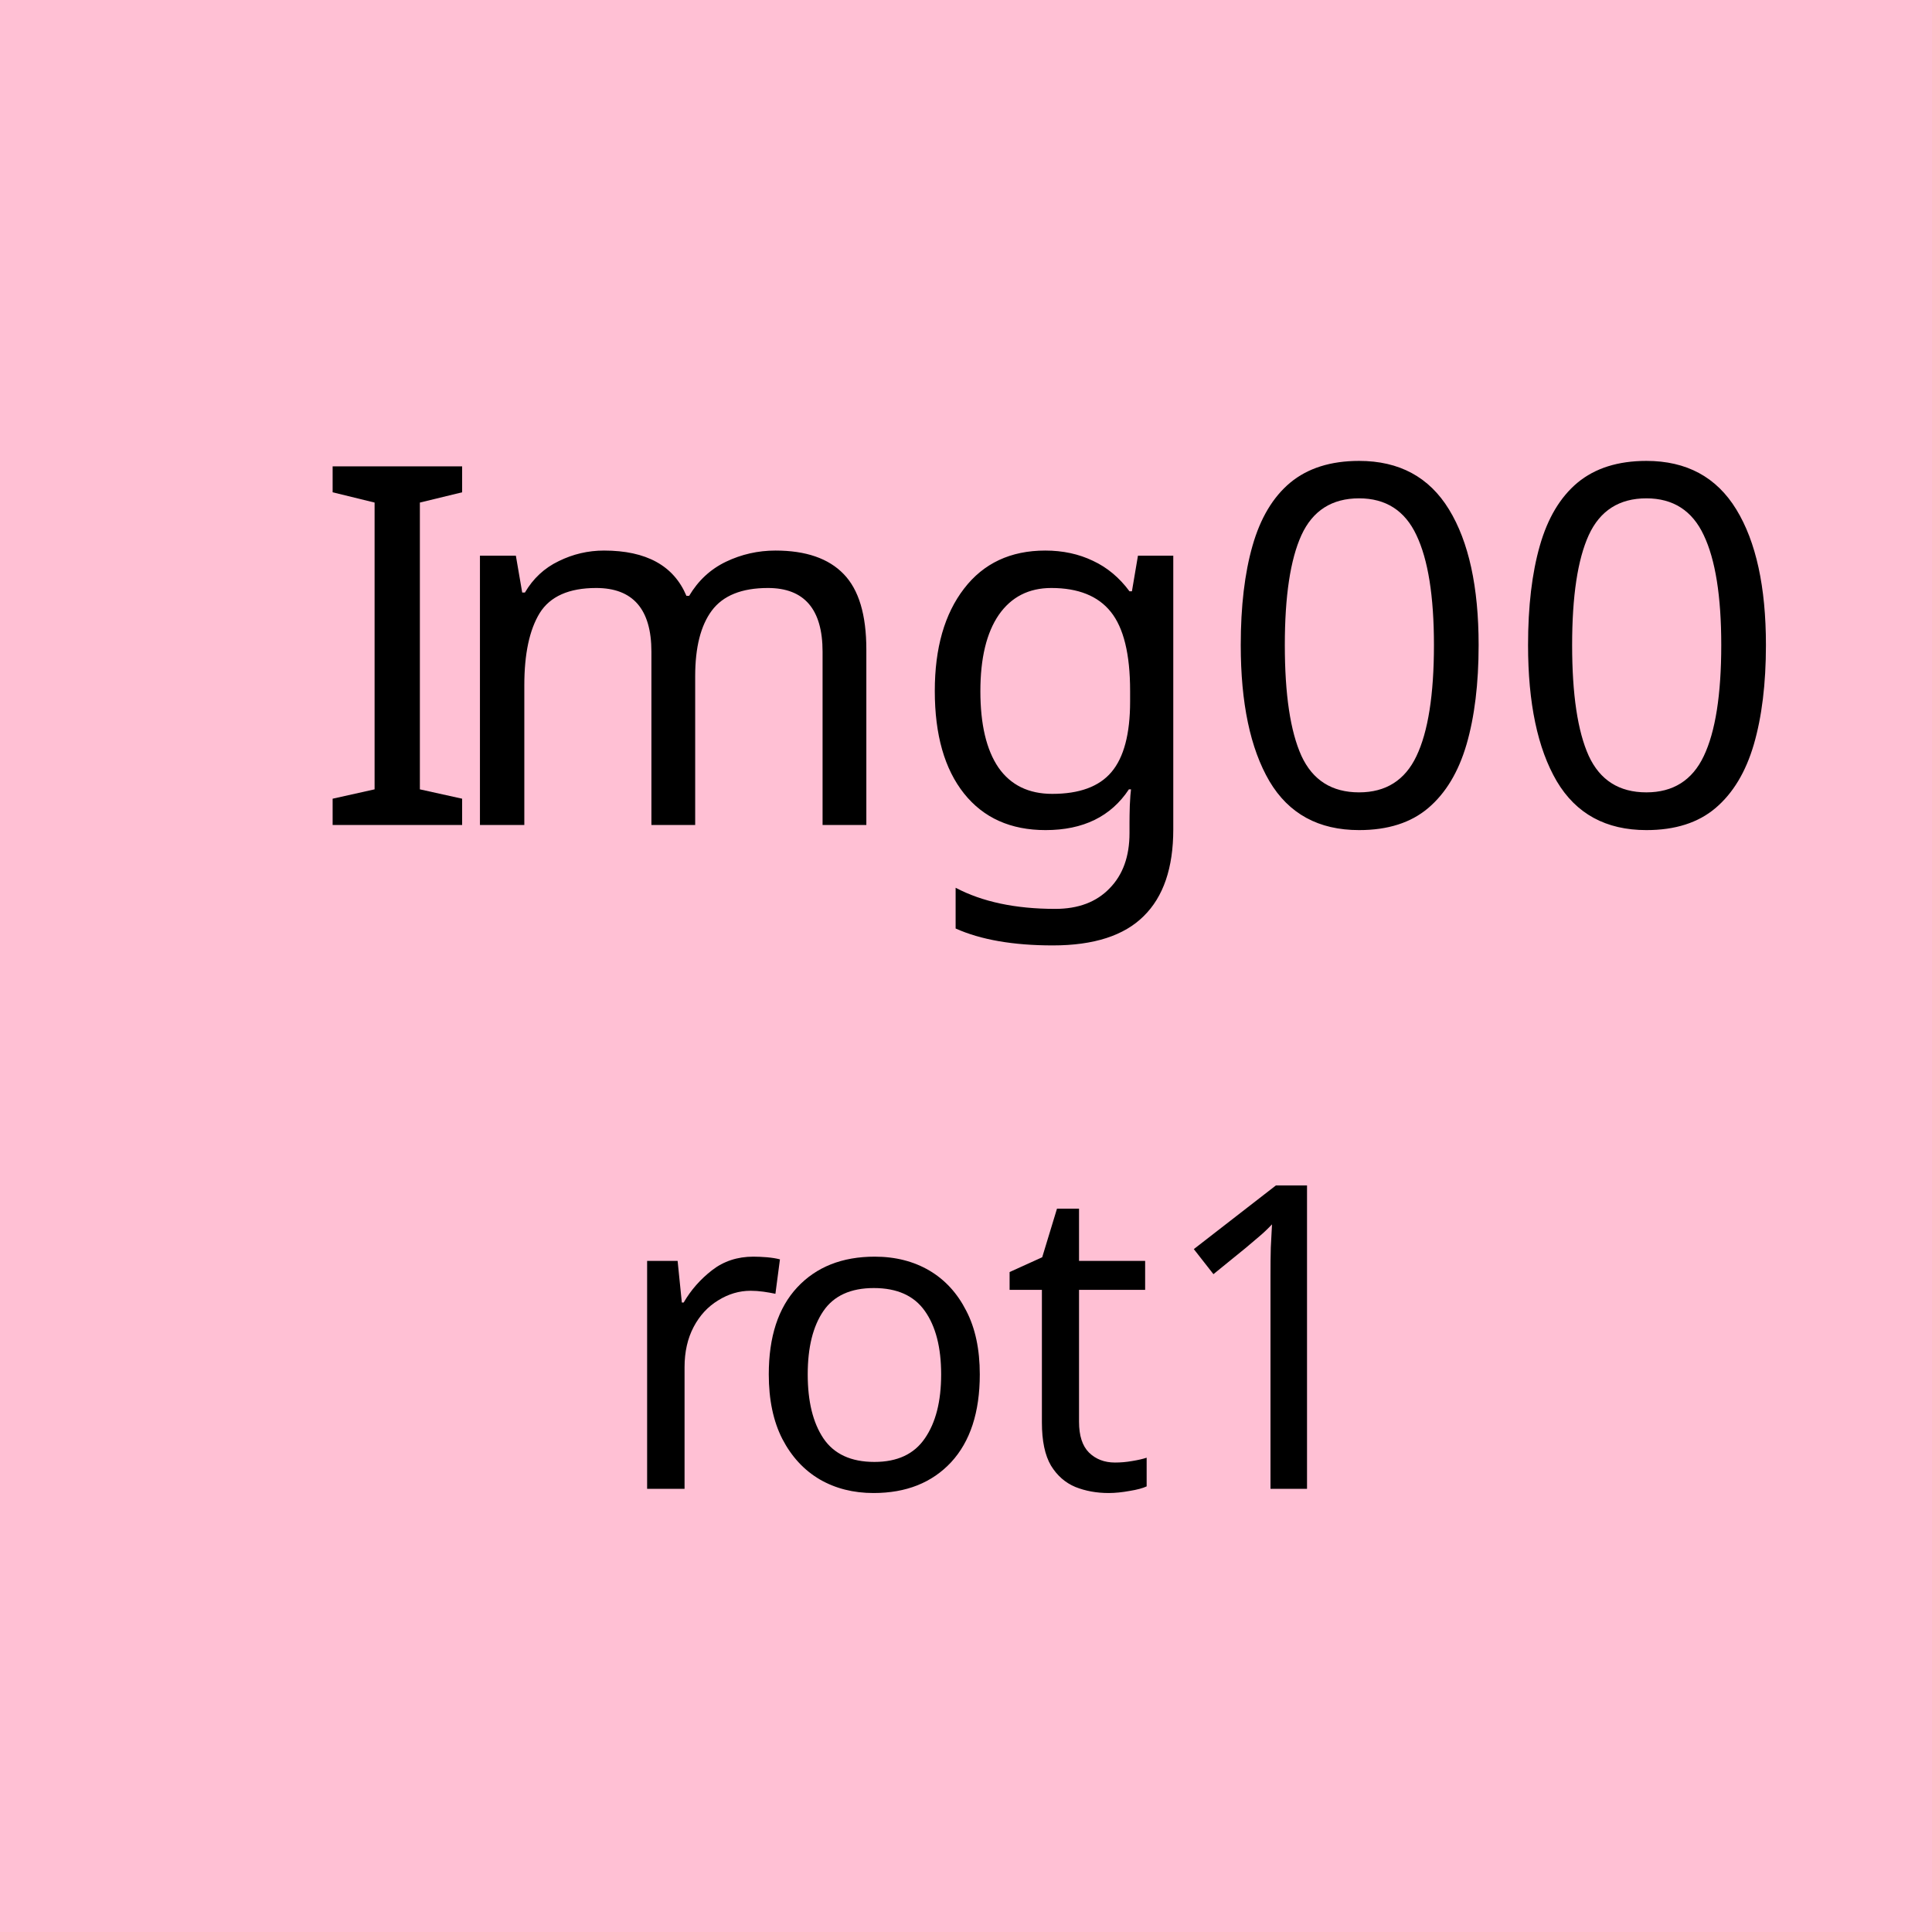
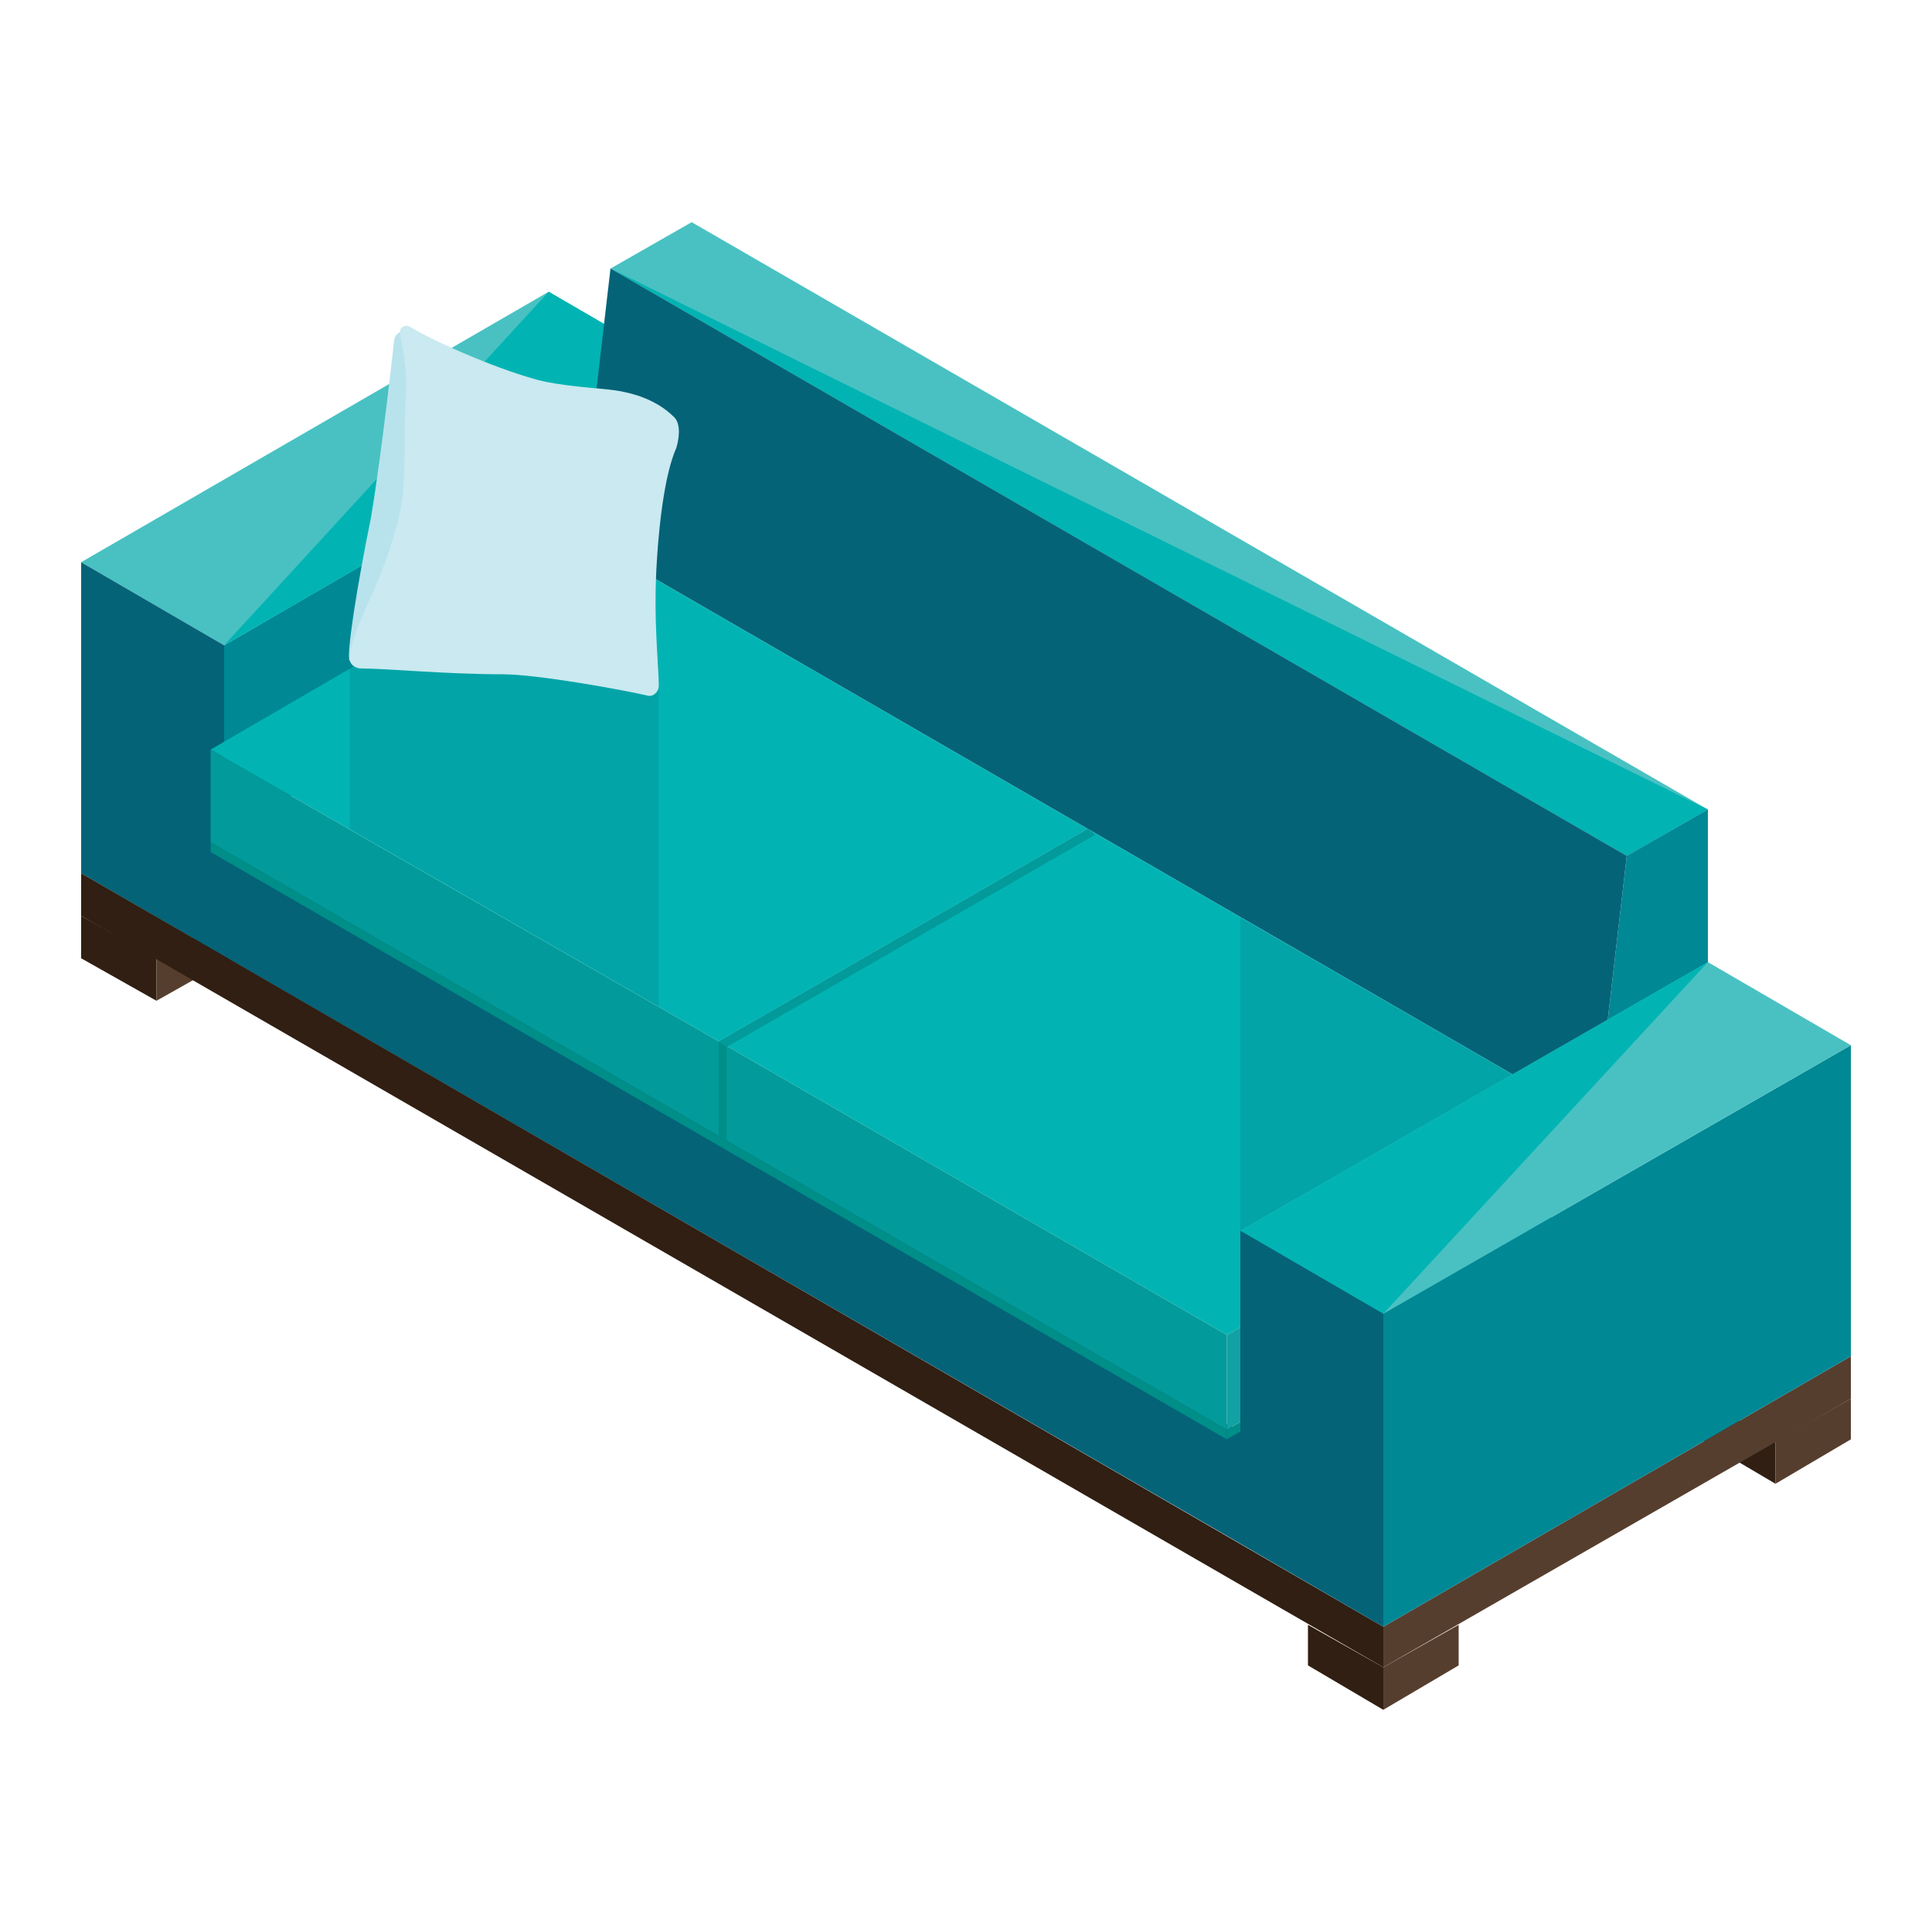
- <svg xmlns="http://www.w3.org/2000/svg" viewBox="0 0 100 100">
-   <defs>
-     <style>.cls-1{fill:#ffc0d4;}.cls-2{font-size:26px;}.cls-2,.cls-4{font-family:MyriadPro-Regular, Myriad Pro;}.cls-3{letter-spacing:0.01em;}.cls-4{font-size:22px;letter-spacing:-0.01em;}.cls-5{letter-spacing:0em;}</style>
-   </defs>
-   <g id="bg">
-     <rect class="cls-1" x="-53.47" y="-29.82" width="900.59" height="256.94" />
-     <path d="M846.62-29.32V226.62H-53V-29.32H846.62m1-1H-54V227.62H847.62V-30.32Z" />
-   </g>
-   <g id="img_labels" data-name="img labels">
-     <text class="cls-2" transform="translate(16.17 42.7)">
-       <tspan class="cls-3">I</tspan>
-       <tspan x="6.47" y="0">mg00</tspan>
-     </text>
-   </g>
-   <g id="rot1">
-     <text class="cls-4" transform="translate(31.62 77.06)">r<tspan class="cls-5" x="6.97" y="0">ot1</tspan>
-     </text>
+ <svg xmlns="http://www.w3.org/2000/svg" version="1.1" id="Layer_1" x="0px" y="0px" viewBox="0 0 100 100" style="enable-background:new 0 0 100 100;" xml:space="preserve">
+   <style type="text/css">
+ 	.st0{fill:#301F12;}
+ 	.st1{fill:#563E2E;}
+ 	.st2{fill:#008895;}
+ 	.st3{fill:#49C1C2;}
+ 	.st4{fill:#01B4B3;}
+ 	.st5{fill:#056378;}
+ 	.st6{opacity:0.2;}
+ 	.st7{opacity:0.2;fill:#056378;enable-background:new    ;}
+ 	.st8{fill:#029A9A;}
+ 	.st9{fill:#008E88;}
+ 	.st10{fill:#12A1A4;}
+ 	.st11{fill:#B8E3EC;}
+ 	.st12{fill:#CAE9F0;}
+ </style>
+   <g id="XMLID_38747_">
+     <g id="XMLID_38798_">
+       <polygon id="XMLID_38800_" class="st0" points="8.1,49.6 4.2,47.4 4.2,49.6 8.1,51.8   " />
+       <polygon id="XMLID_38799_" class="st1" points="8.1,51.8 12,49.6 12,47.4 8.1,49.6   " />
+     </g>
+     <g id="XMLID_38795_">
+       <polygon id="XMLID_38797_" class="st0" points="91.9,74.6 88,72.4 88,74.5 91.9,76.8   " />
+       <polygon id="XMLID_38796_" class="st1" points="91.9,76.8 95.8,74.5 95.8,72.4 91.9,74.6   " />
+     </g>
+     <g id="XMLID_38792_">
+       <polygon id="XMLID_38794_" class="st0" points="71.6,86.3 67.7,84.1 67.7,86.2 71.6,88.5   " />
+       <polygon id="XMLID_38793_" class="st1" points="71.6,88.5 75.5,86.2 75.5,84.1 71.6,86.3   " />
+     </g>
+     <g id="XMLID_38748_">
+       <g id="XMLID_38782_">
+         <polygon id="XMLID_38791_" class="st2" points="11.6,33.4 11.6,43.2 30,32.6 30,22.7    " />
+         <polygon id="XMLID_38790_" class="st3" points="4.2,29.1 11.6,33.4 35.8,19.4 28.4,15.1    " />
+         <polyline id="XMLID_42121_" class="st4" points="11.6,33.4 35.8,19.4 28.4,15.1    " />
+         <polygon id="XMLID_38789_" class="st5" points="11.6,49.5 11.6,33.4 4.2,29.1 4.2,45.2    " />
+         <g id="XMLID_38787_">
+           <polygon id="XMLID_38788_" class="st5" points="11.6,49.5 64.2,79.9 64.2,74.1 11.6,43.7     " />
+         </g>
+         <g id="XMLID_42118_" class="st6">
+           <polyline id="XMLID_42120_" class="st5" points="64.2,79.9 64.2,74.1 11.6,43.7     " />
+         </g>
+         <g id="XMLID_38785_">
+           <polygon id="XMLID_38786_" class="st0" points="4.2,47.4 71.6,86.3 71.6,84.2 4.2,45.2     " />
+         </g>
+         <g id="XMLID_38783_">
+           <polygon id="XMLID_38784_" class="st1" points="95.8,72.4 71.6,86.3 71.6,84.2 95.8,70.2     " />
+         </g>
+       </g>
+       <polygon id="XMLID_38781_" class="st3" points="84.2,44.3 88.4,41.9 35.8,11.5 31.6,13.9   " />
+       <polyline id="XMLID_42116_" class="st4" points="31.6,13.9 84.2,44.3 88.4,41.9   " />
+       <polygon id="XMLID_38780_" class="st2" points="84.2,44.3 88.4,41.9 88.4,54.8 82.6,58.1   " />
+       <polygon id="XMLID_38779_" class="st5" points="30,27.7 82.6,58.1 84.2,44.3 31.6,13.9   " />
+       <polyline id="XMLID_42115_" class="st7" points="31.6,13.9 30,27.7 82.6,58.1   " />
+       <g id="XMLID_38771_">
+         <g id="XMLID_38777_">
+           <polygon id="XMLID_38778_" class="st4" points="37.2,53.9 56.3,42.9 30,27.7 10.9,38.8     " />
+         </g>
+         <polygon class="st7" points="18.8,34.2 18.1,34.6 18.1,42.9 34.1,52.1 34.1,34.2    " />
+         <g id="XMLID_38772_">
+           <g id="XMLID_38775_">
+             <polygon id="XMLID_38776_" class="st8" points="37.2,53.9 37.2,58.8 10.9,43.6 10.9,38.8      " />
+           </g>
+           <g id="XMLID_38773_">
+             <polygon id="XMLID_38774_" class="st9" points="37.2,59.3 37.2,58.8 10.9,43.6 10.9,44.1      " />
+           </g>
+         </g>
+       </g>
+       <g id="XMLID_38755_">
+         <g id="XMLID_38769_">
+           <polygon id="XMLID_38770_" class="st4" points="63.5,69.1 82.6,58.1 56.3,42.9 37.2,53.9     " />
+         </g>
+         <polygon class="st7" points="64.2,68.7 82.6,58.1 64.2,47.5    " />
+         <g id="XMLID_38767_">
+           <polygon id="XMLID_38768_" class="st8" points="37.6,54.2 56.7,43.2 56.3,42.9 37.2,53.9     " />
+         </g>
+         <g id="XMLID_38763_">
+           <polygon id="XMLID_38766_" class="st10" points="63.5,69.1 80.3,59.4 80.3,64.3 63.5,74     " />
+           <g id="XMLID_38764_">
+             <polygon id="XMLID_38765_" class="st9" points="63.5,74.5 63.5,74 80.3,64.3 80.3,64.8      " />
+           </g>
+         </g>
+         <g id="XMLID_38756_">
+           <g id="XMLID_38761_">
+             <polygon id="XMLID_38762_" class="st8" points="63.5,69.1 63.5,74 37.2,58.8 37.2,53.9      " />
+           </g>
+           <g id="XMLID_38759_">
+             <polygon id="XMLID_38760_" class="st9" points="37.2,58.8 37.6,59 37.6,54.2 37.2,53.9      " />
+           </g>
+           <g id="XMLID_38757_">
+             <polygon id="XMLID_38758_" class="st9" points="63.5,74.5 63.5,74 37.2,58.8 37.2,59.3      " />
+           </g>
+         </g>
+       </g>
+       <g id="XMLID_38752_">
+         <path id="XMLID_38754_" class="st11" d="M19.2,26.8c0.6-3.6,1.2-9.2,1.2-9.2c0.1-0.5,0.6-0.5,0.7-0.4c0,0,1.4,1.9,1.2,3.8     c-0.2,1.8-0.9,3.5-1.2,5.1c-0.8,4.7-2.4,8.6-3,8.1C17.9,34,18.5,30.2,19.2,26.8z" />
+         <path id="XMLID_38753_" class="st12" d="M34,29c0.2-3.1,0.6-4.9,1-5.8c0.1-0.3,0.3-1.2-0.1-1.6c-0.7-0.7-1.7-1.2-3.1-1.4     c-0.6-0.1-2.9-0.2-4.2-0.6c-2.1-0.6-5.1-1.9-6.4-2.7c-0.2-0.1-0.5,0-0.5,0.3c0.1,0.8,0.4,1.7,0.3,3.4c-0.1,1.2,0,4-0.2,5.4     c-0.7,3.9-2.7,6.5-2.7,8.1c0,0.3,0.3,0.5,0.6,0.5c1.3,0,4.4,0.3,7.3,0.3c1.8,0,6.2,0.8,7.5,1.1c0.3,0.1,0.6-0.2,0.6-0.5     C34.1,34.4,33.8,32.1,34,29z" />
+       </g>
+       <polygon id="XMLID_38751_" class="st2" points="71.6,84.2 95.8,70.2 95.8,54.1 71.6,68   " />
+       <polygon id="XMLID_38750_" class="st3" points="64.2,63.7 71.6,68 95.8,54.1 88.4,49.8   " />
+       <polyline id="XMLID_42117_" class="st4" points="88.4,49.8 64.2,63.7 71.6,68   " />
+       <polygon id="XMLID_38749_" class="st5" points="71.6,84.2 71.6,68 64.2,63.7 64.2,79.9   " />
+       <polygon id="XMLID_42111_" class="st7" points="71.6,84.2 71.6,68 64.2,63.7 64.2,79.9   " />
+     </g>
  </g>
</svg>
